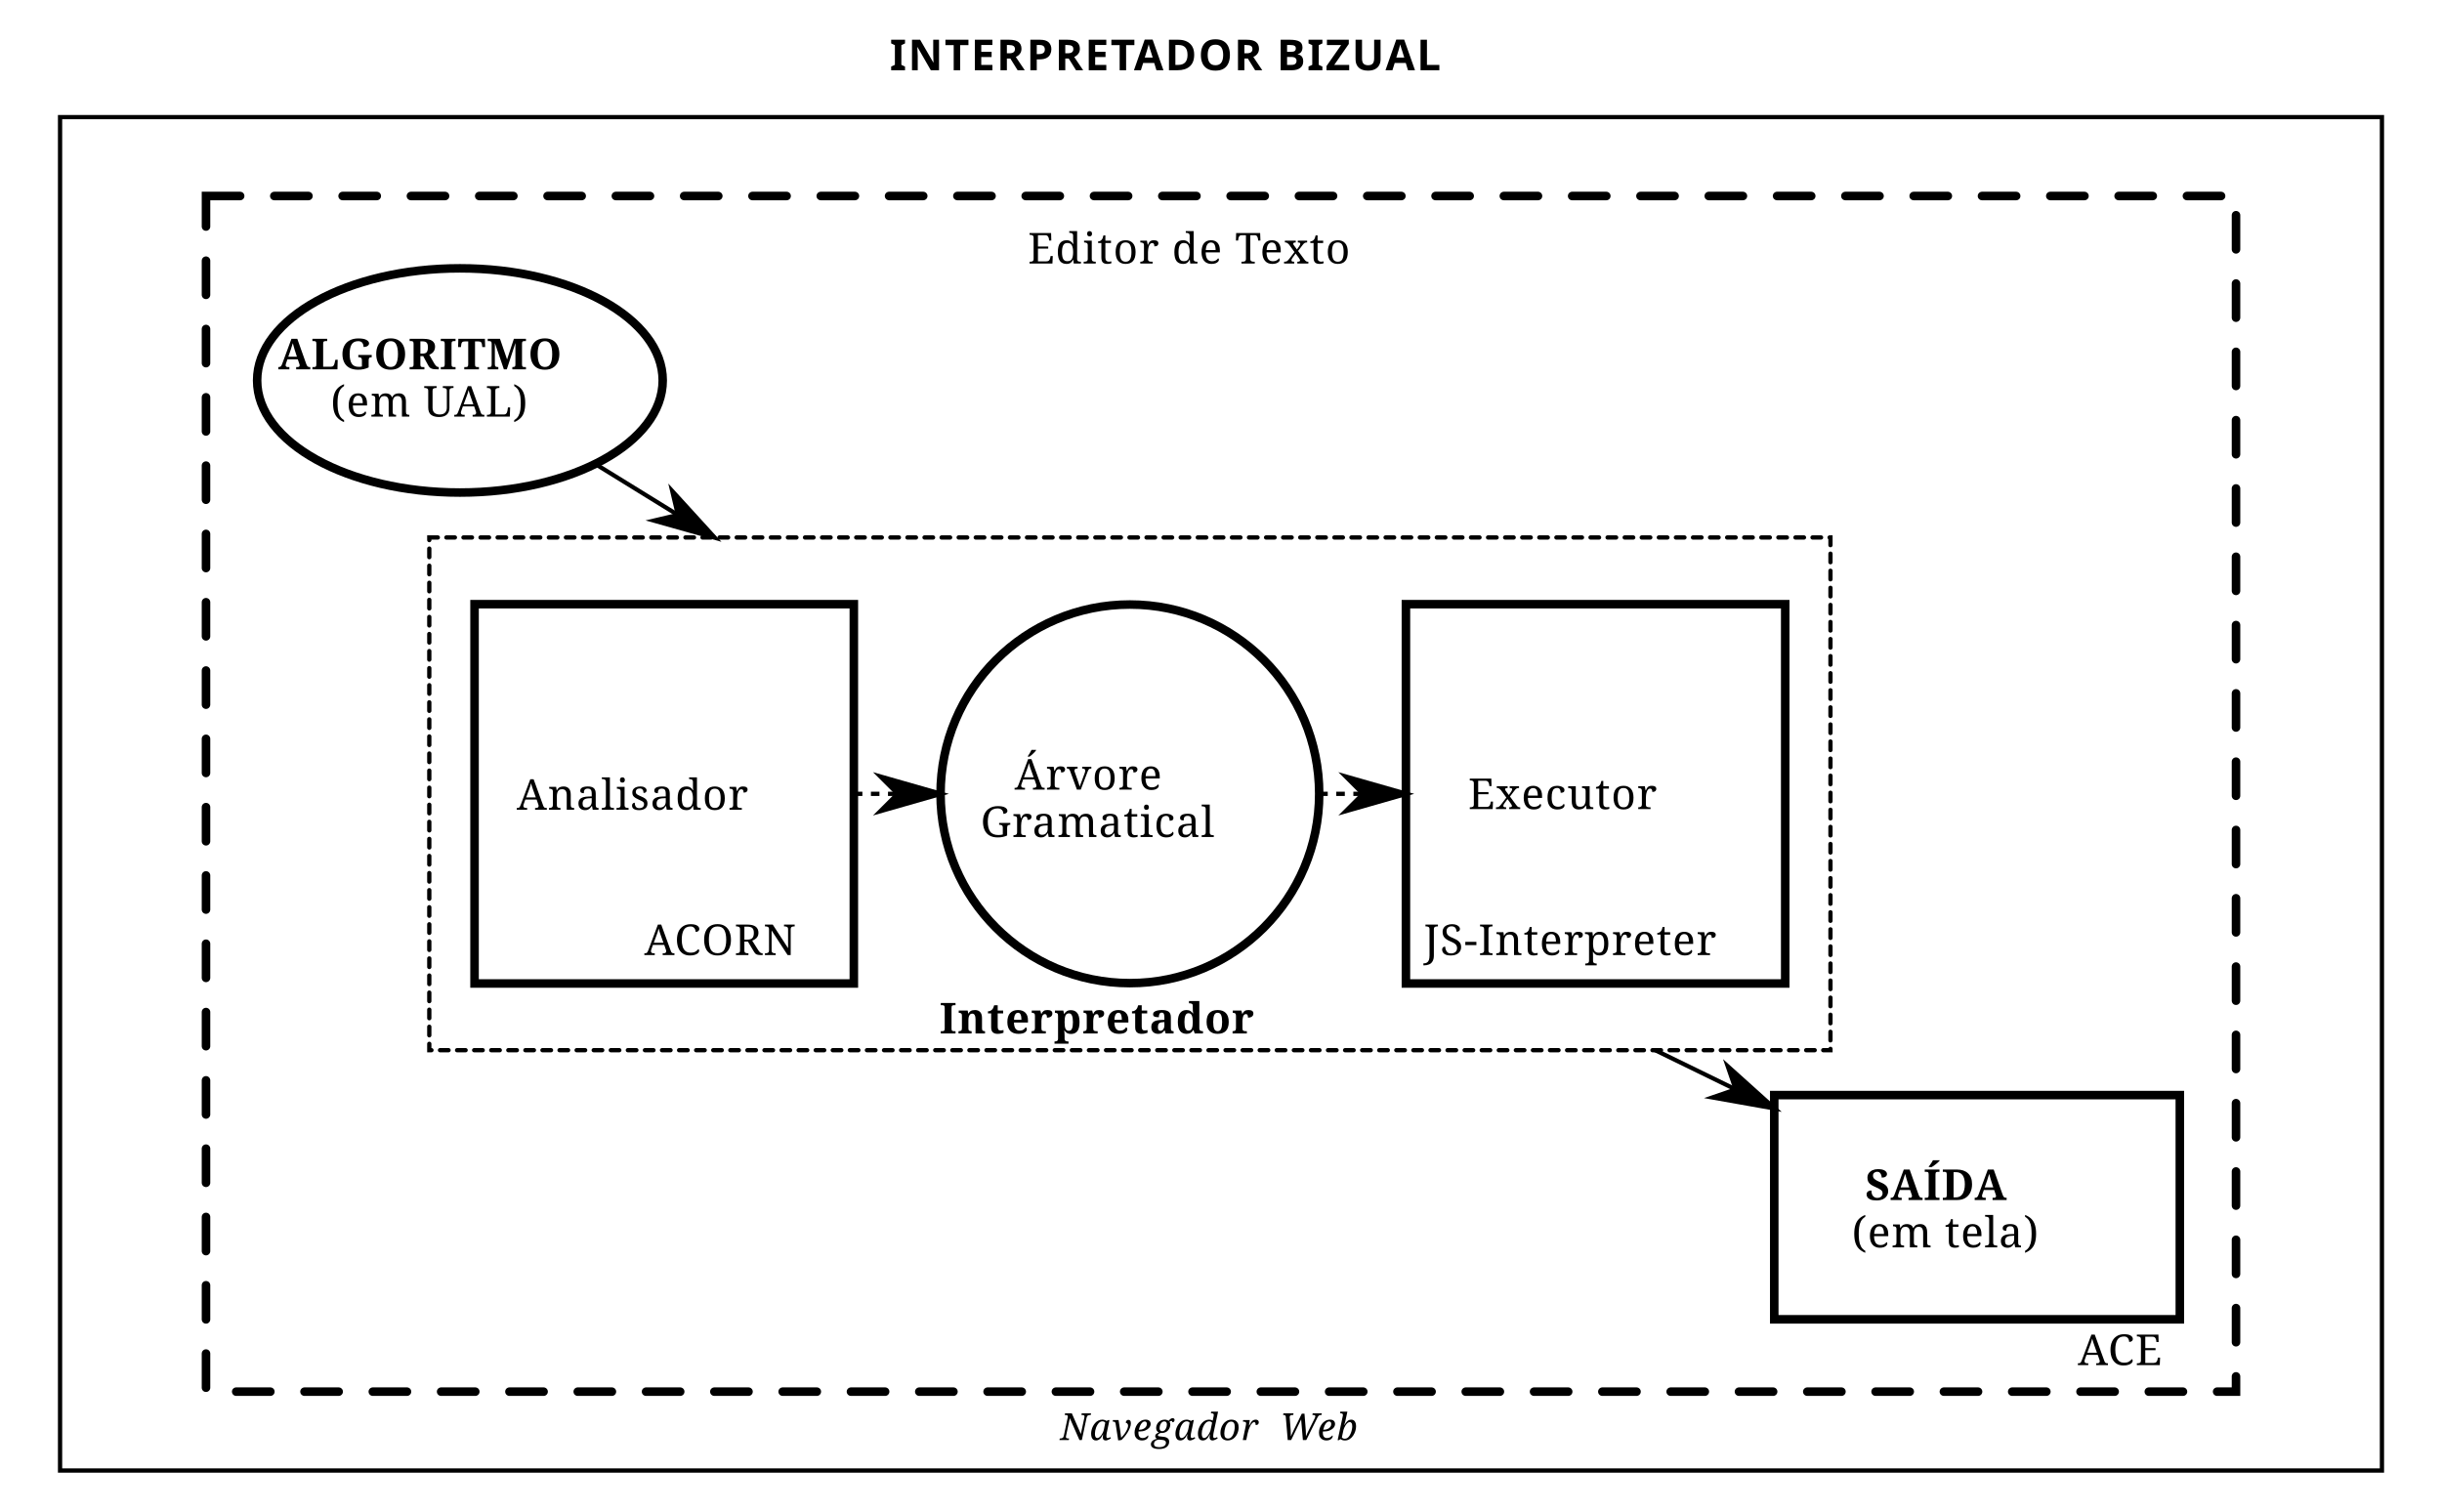
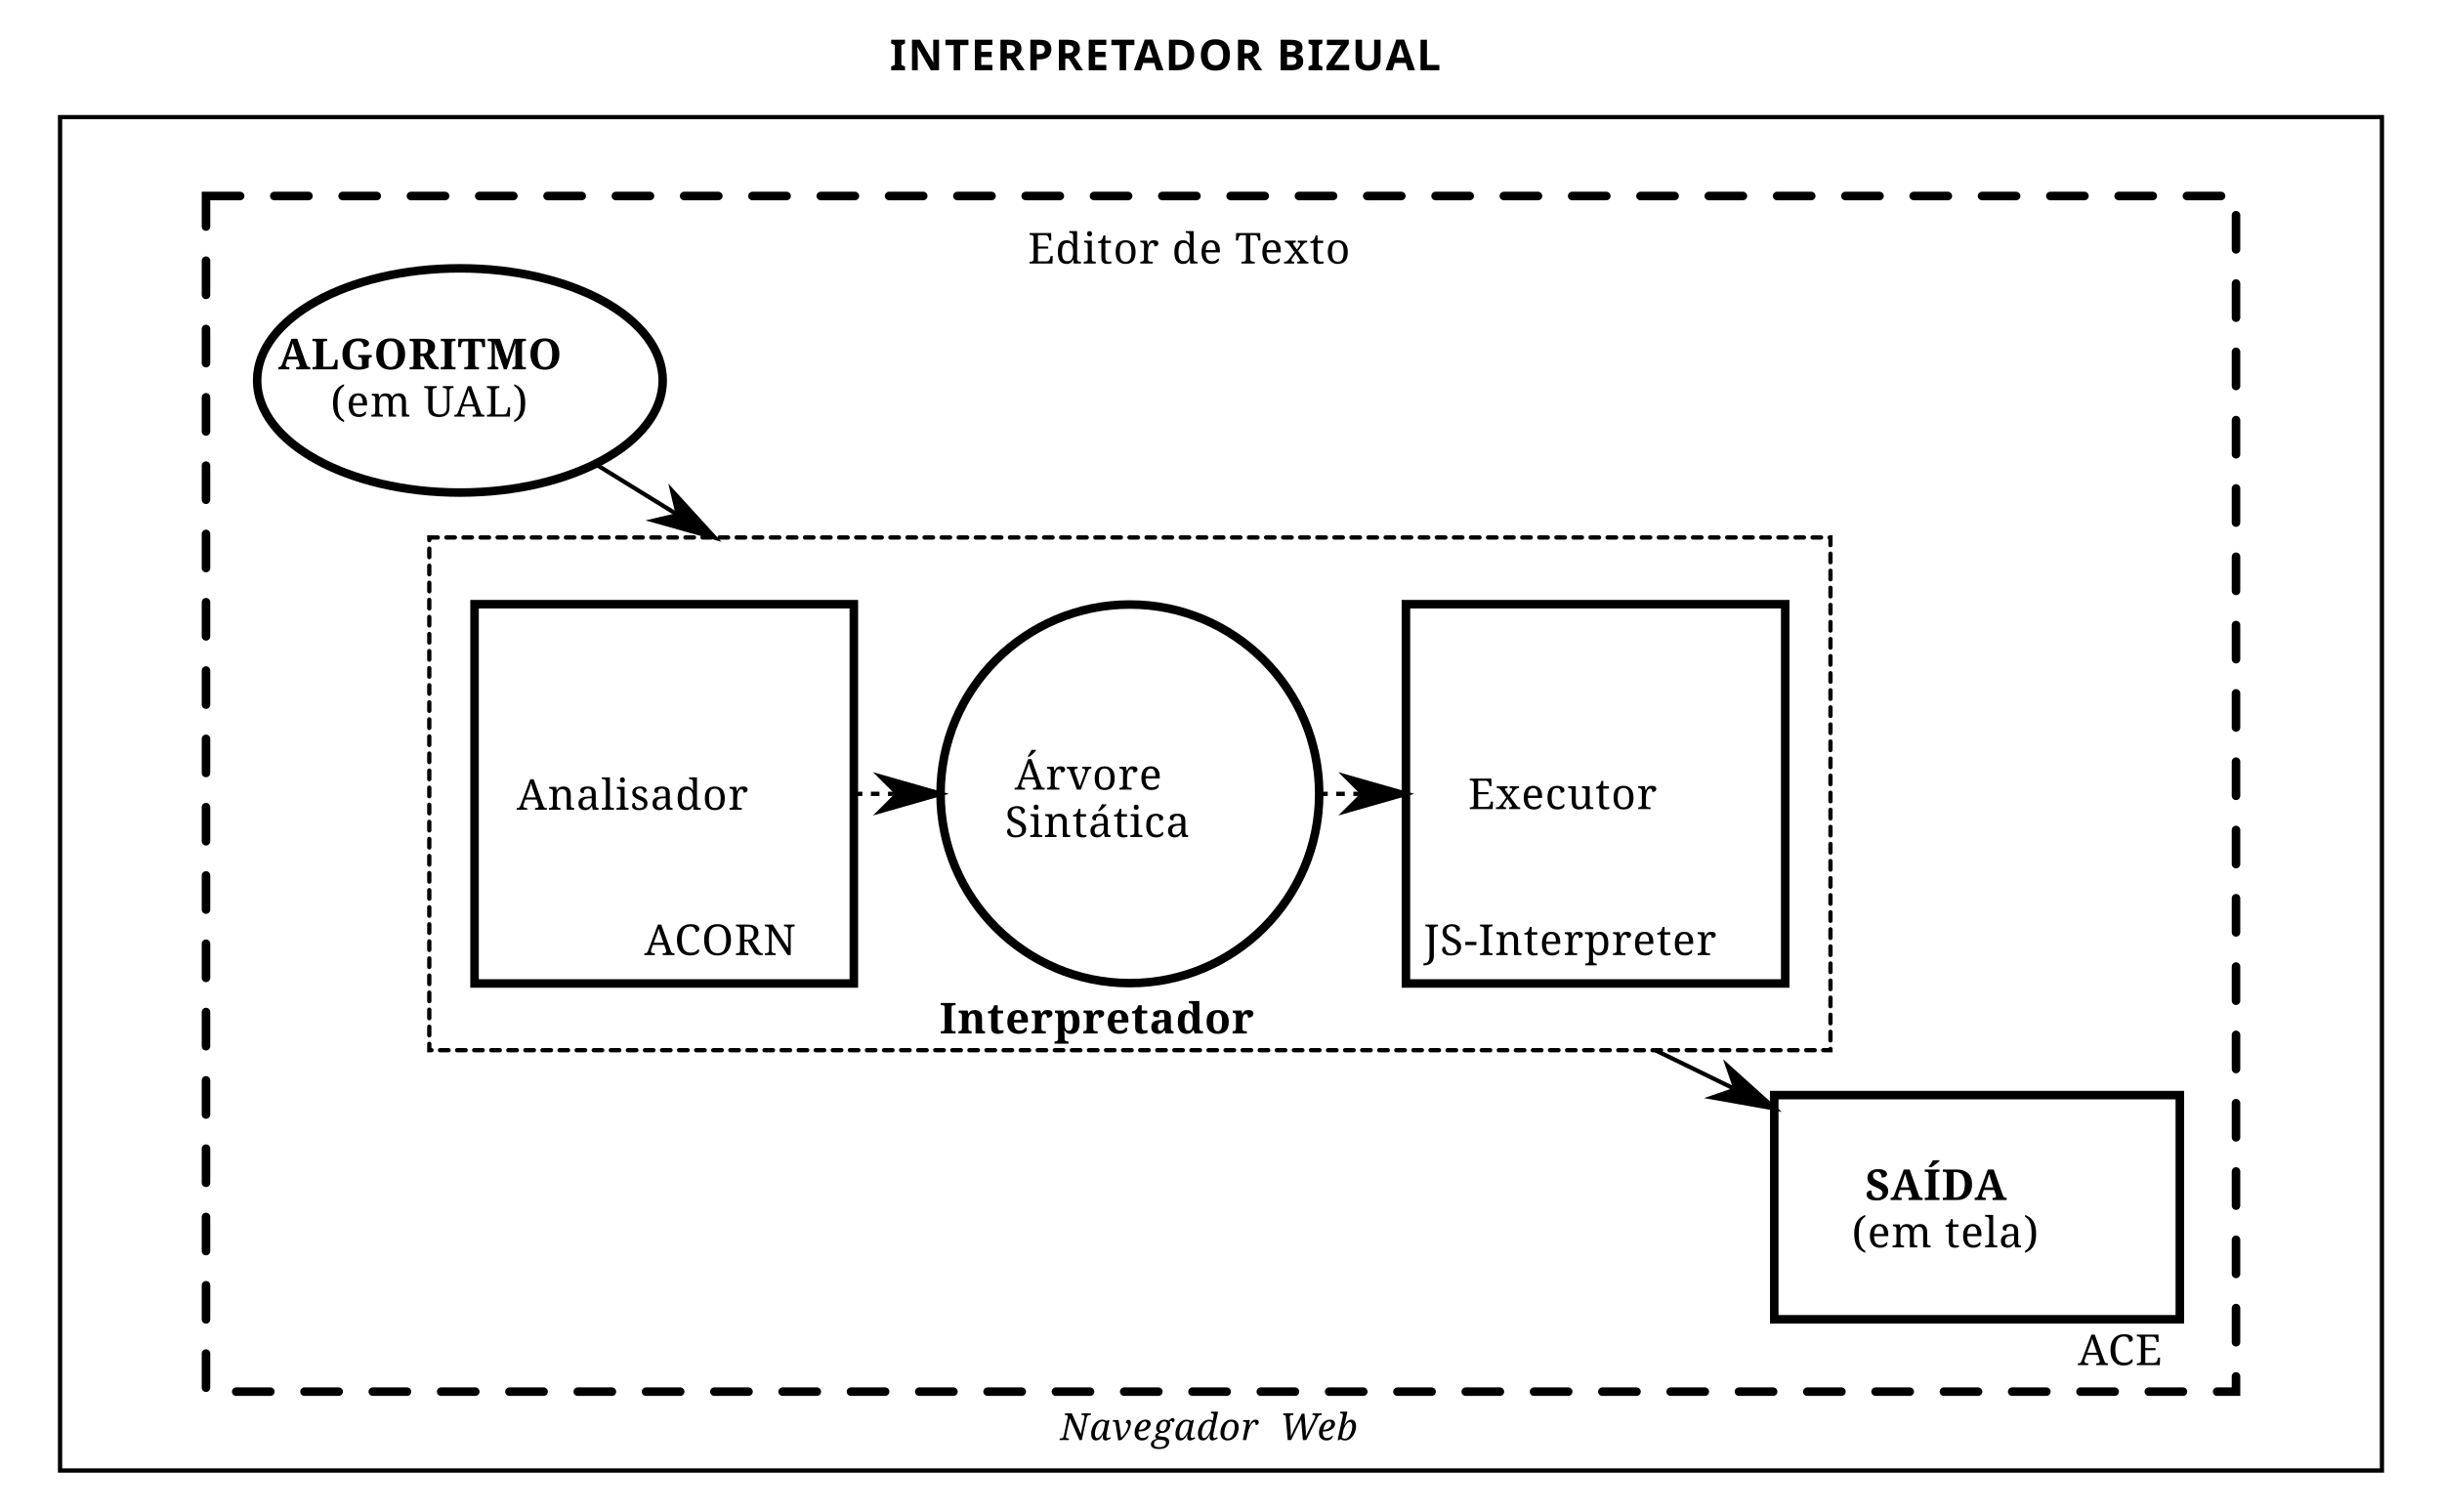
<svg xmlns="http://www.w3.org/2000/svg" width="572" height="354" viewBox="0 0 572 354" id="svg2" version="1.1">
  <defs id="defs4">
    <marker style="overflow:visible" id="marker5512" refX="0" refY="0" orient="auto">
      <path transform="matrix(-0.8,0,0,-0.8,-10,0)" style="fill:#000000;fill-opacity:1;fill-rule:evenodd;stroke:#000000;stroke-width:1pt;stroke-opacity:1" d="M 0,0 5,-5 -12.5,0 5,5 0,0 Z" id="path5514" />
    </marker>
    <marker orient="auto" refY="0" refX="0" id="marker5444" style="overflow:visible">
      <path id="path5446" d="M 0,0 5,-5 -12.5,0 5,5 0,0 Z" style="fill:#000000;fill-opacity:1;fill-rule:evenodd;stroke:#000000;stroke-width:1pt;stroke-opacity:1" transform="matrix(-0.8,0,0,-0.8,-10,0)" />
    </marker>
    <marker style="overflow:visible" id="marker5404" refX="0" refY="0" orient="auto">
      <path transform="matrix(-0.8,0,0,-0.8,-10,0)" style="fill:#000000;fill-opacity:1;fill-rule:evenodd;stroke:#000000;stroke-width:1pt;stroke-opacity:1" d="M 0,0 5,-5 -12.5,0 5,5 0,0 Z" id="path5406" />
    </marker>
    <marker orient="auto" refY="0" refX="0" id="Arrow1Lend" style="overflow:visible">
      <path id="path4936" d="M 0,0 5,-5 -12.5,0 5,5 0,0 Z" style="fill:#000000;fill-opacity:1;fill-rule:evenodd;stroke:#000000;stroke-width:1pt;stroke-opacity:1" transform="matrix(-0.8,0,0,-0.8,-10,0)" />
    </marker>
    <marker orient="auto" refY="0" refX="0" id="Arrow1Lstart" style="overflow:visible">
      <path id="path4933" d="M 0,0 5,-5 -12.5,0 5,5 0,0 Z" style="fill:#000000;fill-opacity:1;fill-rule:evenodd;stroke:#000000;stroke-width:1pt;stroke-opacity:1" transform="matrix(0.8,0,0,0.8,10,0)" />
    </marker>
  </defs>
  <g id="layer1" transform="translate(281.5139,153.7082)">
    <g id="g5760" transform="translate(-0.05313612,-0.6198026)">
      <g transform="translate(-385.108,-439.0265)" id="g4508">
        <text id="text4512" y="302.391" x="389.323" style="font-style:normal;font-weight:normal;font-size:11.044px;line-height:125%;font-family:Sans;letter-spacing:0px;word-spacing:0px;fill:#000000;fill-opacity:1;stroke:none;stroke-width:1px;stroke-linecap:butt;stroke-linejoin:miter;stroke-opacity:1" xml:space="preserve">
          <tspan style="font-style:normal;font-variant:normal;font-weight:bold;font-stretch:normal;font-size:10px;font-family:Sans;-inkscape-font-specification:'Sans Bold';text-align:center;letter-spacing:0.4px;text-anchor:middle;fill:#000000" y="302.391" x="389.523" id="tspan4514">INTERPRETADOR BIZUAL</tspan>
        </text>
      </g>
      <rect y="-125.653" x="-267.392" height="317.034" width="543.863" id="rect4629" style="opacity:1;fill:none;fill-opacity:1;stroke:#000000;stroke-width:1;stroke-linecap:round;stroke-linejoin:miter;stroke-miterlimit:4;stroke-dasharray:none;stroke-dashoffset:0" />
      <text id="text4785" y="184.242" x="-33.134" style="font-style:italic;font-variant:normal;font-weight:normal;font-stretch:normal;font-size:8.75px;line-height:125%;font-family:serif;-inkscape-font-specification:'serif Italic';text-align:end;letter-spacing:0.2px;word-spacing:0px;text-anchor:end;fill:#000000;fill-opacity:1;stroke:none;stroke-width:1px;stroke-linecap:butt;stroke-linejoin:miter;stroke-opacity:1" xml:space="preserve">
        <tspan id="tspan4787" style="font-style:italic;font-variant:normal;font-weight:normal;font-stretch:normal;font-size:8.75px;font-family:serif;-inkscape-font-specification:'serif Italic';text-align:start;letter-spacing:0.2px;text-anchor:start;fill:#000000" y="184.242" x="-33.134">Navegador <tspan id="tspan4900" style="font-style:italic;font-variant:normal;font-weight:normal;font-stretch:normal;font-family:serif;-inkscape-font-specification:'serif Italic'"> Web</tspan>
        </tspan>
      </text>
      <text xml:space="preserve" style="font-style:normal;font-variant:normal;font-weight:normal;font-stretch:normal;font-size:8.322px;line-height:111%;font-family:serif;-inkscape-font-specification:serif;text-align:center;letter-spacing:0px;word-spacing:0px;text-anchor:middle;fill:#000000;fill-opacity:1;stroke:none;stroke-width:1px;stroke-linecap:butt;stroke-linejoin:miter;stroke-opacity:1" x="-173.477" y="-66.578" id="text4633">
        <tspan x="-173.364" y="-66.578" style="font-style:normal;font-variant:normal;font-weight:bold;font-stretch:normal;font-size:10px;line-height:111%;font-family:serif;-inkscape-font-specification:'serif Bold';text-align:center;letter-spacing:0.226px;text-anchor:middle;fill:#000000" id="tspan4639">ALGORITMO</tspan>
        <tspan id="tspan4646" x="-173.364" y="-55.499" style="font-style:normal;font-variant:normal;font-weight:normal;font-stretch:normal;font-size:10px;line-height:111%;font-family:serif;-inkscape-font-specification:serif;text-align:center;letter-spacing:0.226px;text-anchor:middle;fill:#000000">(em UAL)</tspan>
      </text>
      <ellipse ry="26.261" rx="47.5" cy="-63.971" cx="-173.731" id="path4631" style="opacity:1;fill:none;fill-opacity:1;stroke:#000000;stroke-width:2;stroke-linecap:round;stroke-linejoin:miter;stroke-miterlimit:4;stroke-dasharray:none;stroke-dashoffset:0" />
      <rect y="103.437" x="134.13" height="52.523" width="95" id="rect4904" style="opacity:1;fill:none;fill-opacity:1;stroke:#000000;stroke-width:2;stroke-linecap:round;stroke-linejoin:miter;stroke-miterlimit:4;stroke-dasharray:none;stroke-dashoffset:0" />
      <text id="text4932" y="128.016" x="181.633" style="font-style:normal;font-variant:normal;font-weight:normal;font-stretch:normal;font-size:8.322px;line-height:111%;font-family:serif;-inkscape-font-specification:serif;text-align:center;letter-spacing:0px;word-spacing:0px;text-anchor:middle;fill:#000000;fill-opacity:1;stroke:none;stroke-width:1px;stroke-linecap:butt;stroke-linejoin:miter;stroke-opacity:1" xml:space="preserve">
        <tspan style="font-style:normal;font-variant:normal;font-weight:bold;font-stretch:normal;font-size:10px;line-height:111%;font-family:serif;-inkscape-font-specification:'serif Bold';text-align:center;letter-spacing:0.226px;text-anchor:middle;fill:#000000" y="128.016" x="181.746" id="tspan4936">SAÍDA</tspan>
        <tspan id="tspan5034" style="font-style:normal;font-variant:normal;font-weight:normal;font-stretch:normal;font-size:10px;line-height:111%;font-family:serif;-inkscape-font-specification:serif;text-align:center;letter-spacing:0.226px;text-anchor:middle;fill:#000000" y="139.096" x="181.746">(em tela)</tspan>
      </text>
      <text xml:space="preserve" style="font-style:normal;font-variant:normal;font-weight:normal;font-stretch:normal;font-size:8.322px;line-height:111%;font-family:serif;-inkscape-font-specification:serif;text-align:center;letter-spacing:0px;word-spacing:0px;text-anchor:middle;fill:#000000;fill-opacity:1;stroke:none;stroke-width:1px;stroke-linecap:butt;stroke-linejoin:miter;stroke-opacity:1" x="-16.933" y="31.879" id="text4914">
        <tspan id="tspan4916" x="-16.82" y="31.879" style="font-style:normal;font-variant:normal;font-weight:normal;font-stretch:normal;font-size:10px;line-height:111%;font-family:serif;-inkscape-font-specification:serif;text-align:center;letter-spacing:0.226px;text-anchor:middle;fill:#000000">Árvore</tspan>
-         <tspan id="tspan4918" x="-16.82" y="42.979" style="font-style:normal;font-variant:normal;font-weight:normal;font-stretch:normal;font-size:10px;line-height:111%;font-family:serif;-inkscape-font-specification:serif;text-align:center;letter-spacing:0.226px;text-anchor:middle;fill:#000000">Gramatical</tspan>
+         <tspan id="tspan4918" x="-16.82" y="42.979" style="font-style:normal;font-variant:normal;font-weight:normal;font-stretch:normal;font-size:10px;line-height:111%;font-family:serif;-inkscape-font-specification:serif;text-align:center;letter-spacing:0.226px;text-anchor:middle;fill:#000000">Sintática</tspan>
      </text>
      <text id="text4906" y="70.635" x="-105.321" style="font-style:normal;font-variant:normal;font-weight:normal;font-stretch:normal;font-size:8.322px;line-height:111%;font-family:serif;-inkscape-font-specification:serif;text-align:center;letter-spacing:0px;word-spacing:0px;text-anchor:middle;fill:#000000;fill-opacity:1;stroke:none;stroke-width:1px;stroke-linecap:butt;stroke-linejoin:miter;stroke-opacity:1" xml:space="preserve">
        <tspan style="font-style:normal;font-variant:normal;font-weight:normal;font-stretch:normal;font-size:10px;line-height:111%;font-family:serif;-inkscape-font-specification:serif;text-align:center;letter-spacing:0.226px;text-anchor:middle;fill:#000000" y="70.635" x="-105.208" id="tspan4910">ACORN</tspan>
      </text>
      <text id="text4920" y="36.592" x="-125.853" style="font-style:normal;font-variant:normal;font-weight:normal;font-stretch:normal;font-size:8.322px;line-height:111%;font-family:serif;-inkscape-font-specification:serif;text-align:center;letter-spacing:0px;word-spacing:0px;text-anchor:middle;fill:#000000;fill-opacity:1;stroke:none;stroke-width:1px;stroke-linecap:butt;stroke-linejoin:miter;stroke-opacity:1" xml:space="preserve">
        <tspan style="font-style:normal;font-variant:normal;font-weight:normal;font-stretch:normal;font-size:10px;line-height:111%;font-family:serif;-inkscape-font-specification:serif;text-align:center;letter-spacing:0.226px;text-anchor:middle;fill:#000000" y="36.592" x="-125.74" id="tspan4924">Analisador</tspan>
      </text>
      <circle r="44.345" cy="32.864" cx="-16.804" id="path4902" style="opacity:1;fill:none;fill-opacity:1;stroke:#000000;stroke-width:2;stroke-linecap:round;stroke-linejoin:miter;stroke-miterlimit:4;stroke-dasharray:none;stroke-dashoffset:0" />
      <rect y="-11.558" x="-170.307" height="88.844" width="88.844" id="rect4735" style="opacity:1;fill:none;fill-opacity:1;stroke:#000000;stroke-width:2;stroke-linecap:round;stroke-linejoin:miter;stroke-miterlimit:4;stroke-dasharray:none;stroke-dashoffset:0" />
      <rect style="opacity:1;fill:none;fill-opacity:1;stroke:#000000;stroke-width:2;stroke-linecap:round;stroke-linejoin:miter;stroke-miterlimit:4;stroke-dasharray:none;stroke-dashoffset:0" id="rect4737" width="88.844" height="88.844" x="47.854" y="-11.558" />
      <text xml:space="preserve" style="font-style:normal;font-variant:normal;font-weight:normal;font-stretch:normal;font-size:8.322px;line-height:111%;font-family:serif;-inkscape-font-specification:serif;text-align:center;letter-spacing:0px;word-spacing:0px;text-anchor:middle;fill:#000000;fill-opacity:1;stroke:none;stroke-width:1px;stroke-linecap:butt;stroke-linejoin:miter;stroke-opacity:1" x="92.003" y="36.438" id="text4928">
        <tspan id="tspan4930" x="92.116" y="36.438" style="font-style:normal;font-variant:normal;font-weight:normal;font-stretch:normal;font-size:10px;line-height:111%;font-family:serif;-inkscape-font-specification:serif;text-align:center;letter-spacing:0.226px;text-anchor:middle;fill:#000000">Executor</tspan>
      </text>
      <text xml:space="preserve" style="font-style:normal;font-variant:normal;font-weight:normal;font-stretch:normal;font-size:8.322px;line-height:111%;font-family:serif;-inkscape-font-specification:serif;text-align:center;letter-spacing:0px;word-spacing:0px;text-anchor:middle;fill:#000000;fill-opacity:1;stroke:none;stroke-width:1px;stroke-linecap:butt;stroke-linejoin:miter;stroke-opacity:1" x="93.776" y="70.635" id="text4940">
        <tspan id="tspan4942" x="93.889" y="70.635" style="font-style:normal;font-variant:normal;font-weight:normal;font-stretch:normal;font-size:10px;line-height:111%;font-family:serif;-inkscape-font-specification:serif;text-align:center;letter-spacing:0.226px;text-anchor:middle;fill:#000000">JS-Interpreter</tspan>
      </text>
      <rect y="-27.187" x="-180.906" height="120.102" width="328.204" id="rect4944" style="opacity:1;fill:none;fill-opacity:1;stroke:#000000;stroke-width:1;stroke-linecap:round;stroke-linejoin:miter;stroke-miterlimit:4;stroke-dasharray:2, 2;stroke-dashoffset:0" />
      <text xml:space="preserve" style="font-style:normal;font-variant:normal;font-weight:normal;font-stretch:normal;font-size:8.322px;line-height:111%;font-family:serif;-inkscape-font-specification:serif;text-align:center;letter-spacing:0px;word-spacing:0px;text-anchor:middle;fill:#000000;fill-opacity:1;stroke:none;stroke-width:1px;stroke-linecap:butt;stroke-linejoin:miter;stroke-opacity:1" x="-17.087" y="88.993" id="text4946">
        <tspan id="tspan4948" x="-16.974" y="88.993" style="font-style:normal;font-variant:normal;font-weight:bold;font-stretch:normal;font-size:10px;line-height:111%;font-family:serif;-inkscape-font-specification:'serif Bold';text-align:center;letter-spacing:0.226px;text-anchor:middle;fill:#000000">Interpretador</tspan>
      </text>
      <rect style="opacity:1;fill:none;fill-opacity:1;stroke:#000000;stroke-width:2;stroke-linecap:round;stroke-linejoin:miter;stroke-miterlimit:4;stroke-dasharray:8, 8;stroke-dashoffset:0" id="rect4950" width="475.498" height="280.079" x="-233.209" y="-107.176" />
      <text xml:space="preserve" style="font-style:normal;font-variant:normal;font-weight:normal;font-stretch:normal;font-size:8.322px;line-height:111%;font-family:serif;-inkscape-font-specification:serif;text-align:center;letter-spacing:0px;word-spacing:0px;text-anchor:middle;fill:#000000;fill-opacity:1;stroke:none;stroke-width:1px;stroke-linecap:butt;stroke-linejoin:miter;stroke-opacity:1" x="4.512" y="-91.362" id="text4952">
        <tspan id="tspan4954" x="4.625" y="-91.362" style="font-style:normal;font-variant:normal;font-weight:normal;font-stretch:normal;font-size:10px;line-height:111%;font-family:serif;-inkscape-font-specification:serif;text-align:center;letter-spacing:0.226px;text-anchor:middle;fill:#000000">Editor de Texto</tspan>
      </text>
      <text id="text4956" y="166.679" x="222.545" style="font-style:normal;font-variant:normal;font-weight:normal;font-stretch:normal;font-size:8.322px;line-height:111%;font-family:serif;-inkscape-font-specification:serif;text-align:center;letter-spacing:0px;word-spacing:0px;text-anchor:middle;fill:#000000;fill-opacity:1;stroke:none;stroke-width:1px;stroke-linecap:butt;stroke-linejoin:miter;stroke-opacity:1" xml:space="preserve">
        <tspan style="font-style:normal;font-variant:normal;font-weight:normal;font-stretch:normal;font-size:10px;line-height:111%;font-family:serif;-inkscape-font-specification:serif;text-align:center;letter-spacing:0.226px;text-anchor:middle;fill:#000000" y="166.679" x="222.658" id="tspan4958">ACE</tspan>
      </text>
      <path id="path5372" d="m -142.035,-44.412 27.914,17.225" style="fill:none;fill-rule:evenodd;stroke:#000000;stroke-width:1px;stroke-linecap:butt;stroke-linejoin:miter;stroke-opacity:1;marker-end:url(#Arrow1Lend)" />
      <path id="path5394" d="m -81.462,32.864 20.313,-10e-7" style="fill:none;fill-rule:evenodd;stroke:#000000;stroke-width:1;stroke-linecap:butt;stroke-linejoin:miter;stroke-miterlimit:4;stroke-dasharray:2, 2;stroke-dashoffset:0;stroke-opacity:1;marker-end:url(#marker5444)" />
      <path id="path5396" d="m 27.541,32.864 20.313,10e-7" style="fill:none;fill-rule:evenodd;stroke:#000000;stroke-width:1;stroke-linecap:butt;stroke-linejoin:miter;stroke-miterlimit:4;stroke-dasharray:2, 2;stroke-dashoffset:0;stroke-opacity:1;marker-end:url(#marker5404)" />
      <path id="path5570" d="m 106.253,92.915 27.877,13.604" style="fill:none;fill-rule:evenodd;stroke:#000000;stroke-width:1px;stroke-linecap:butt;stroke-linejoin:miter;stroke-opacity:1;marker-end:url(#marker5512)" />
    </g>
  </g>
</svg>
